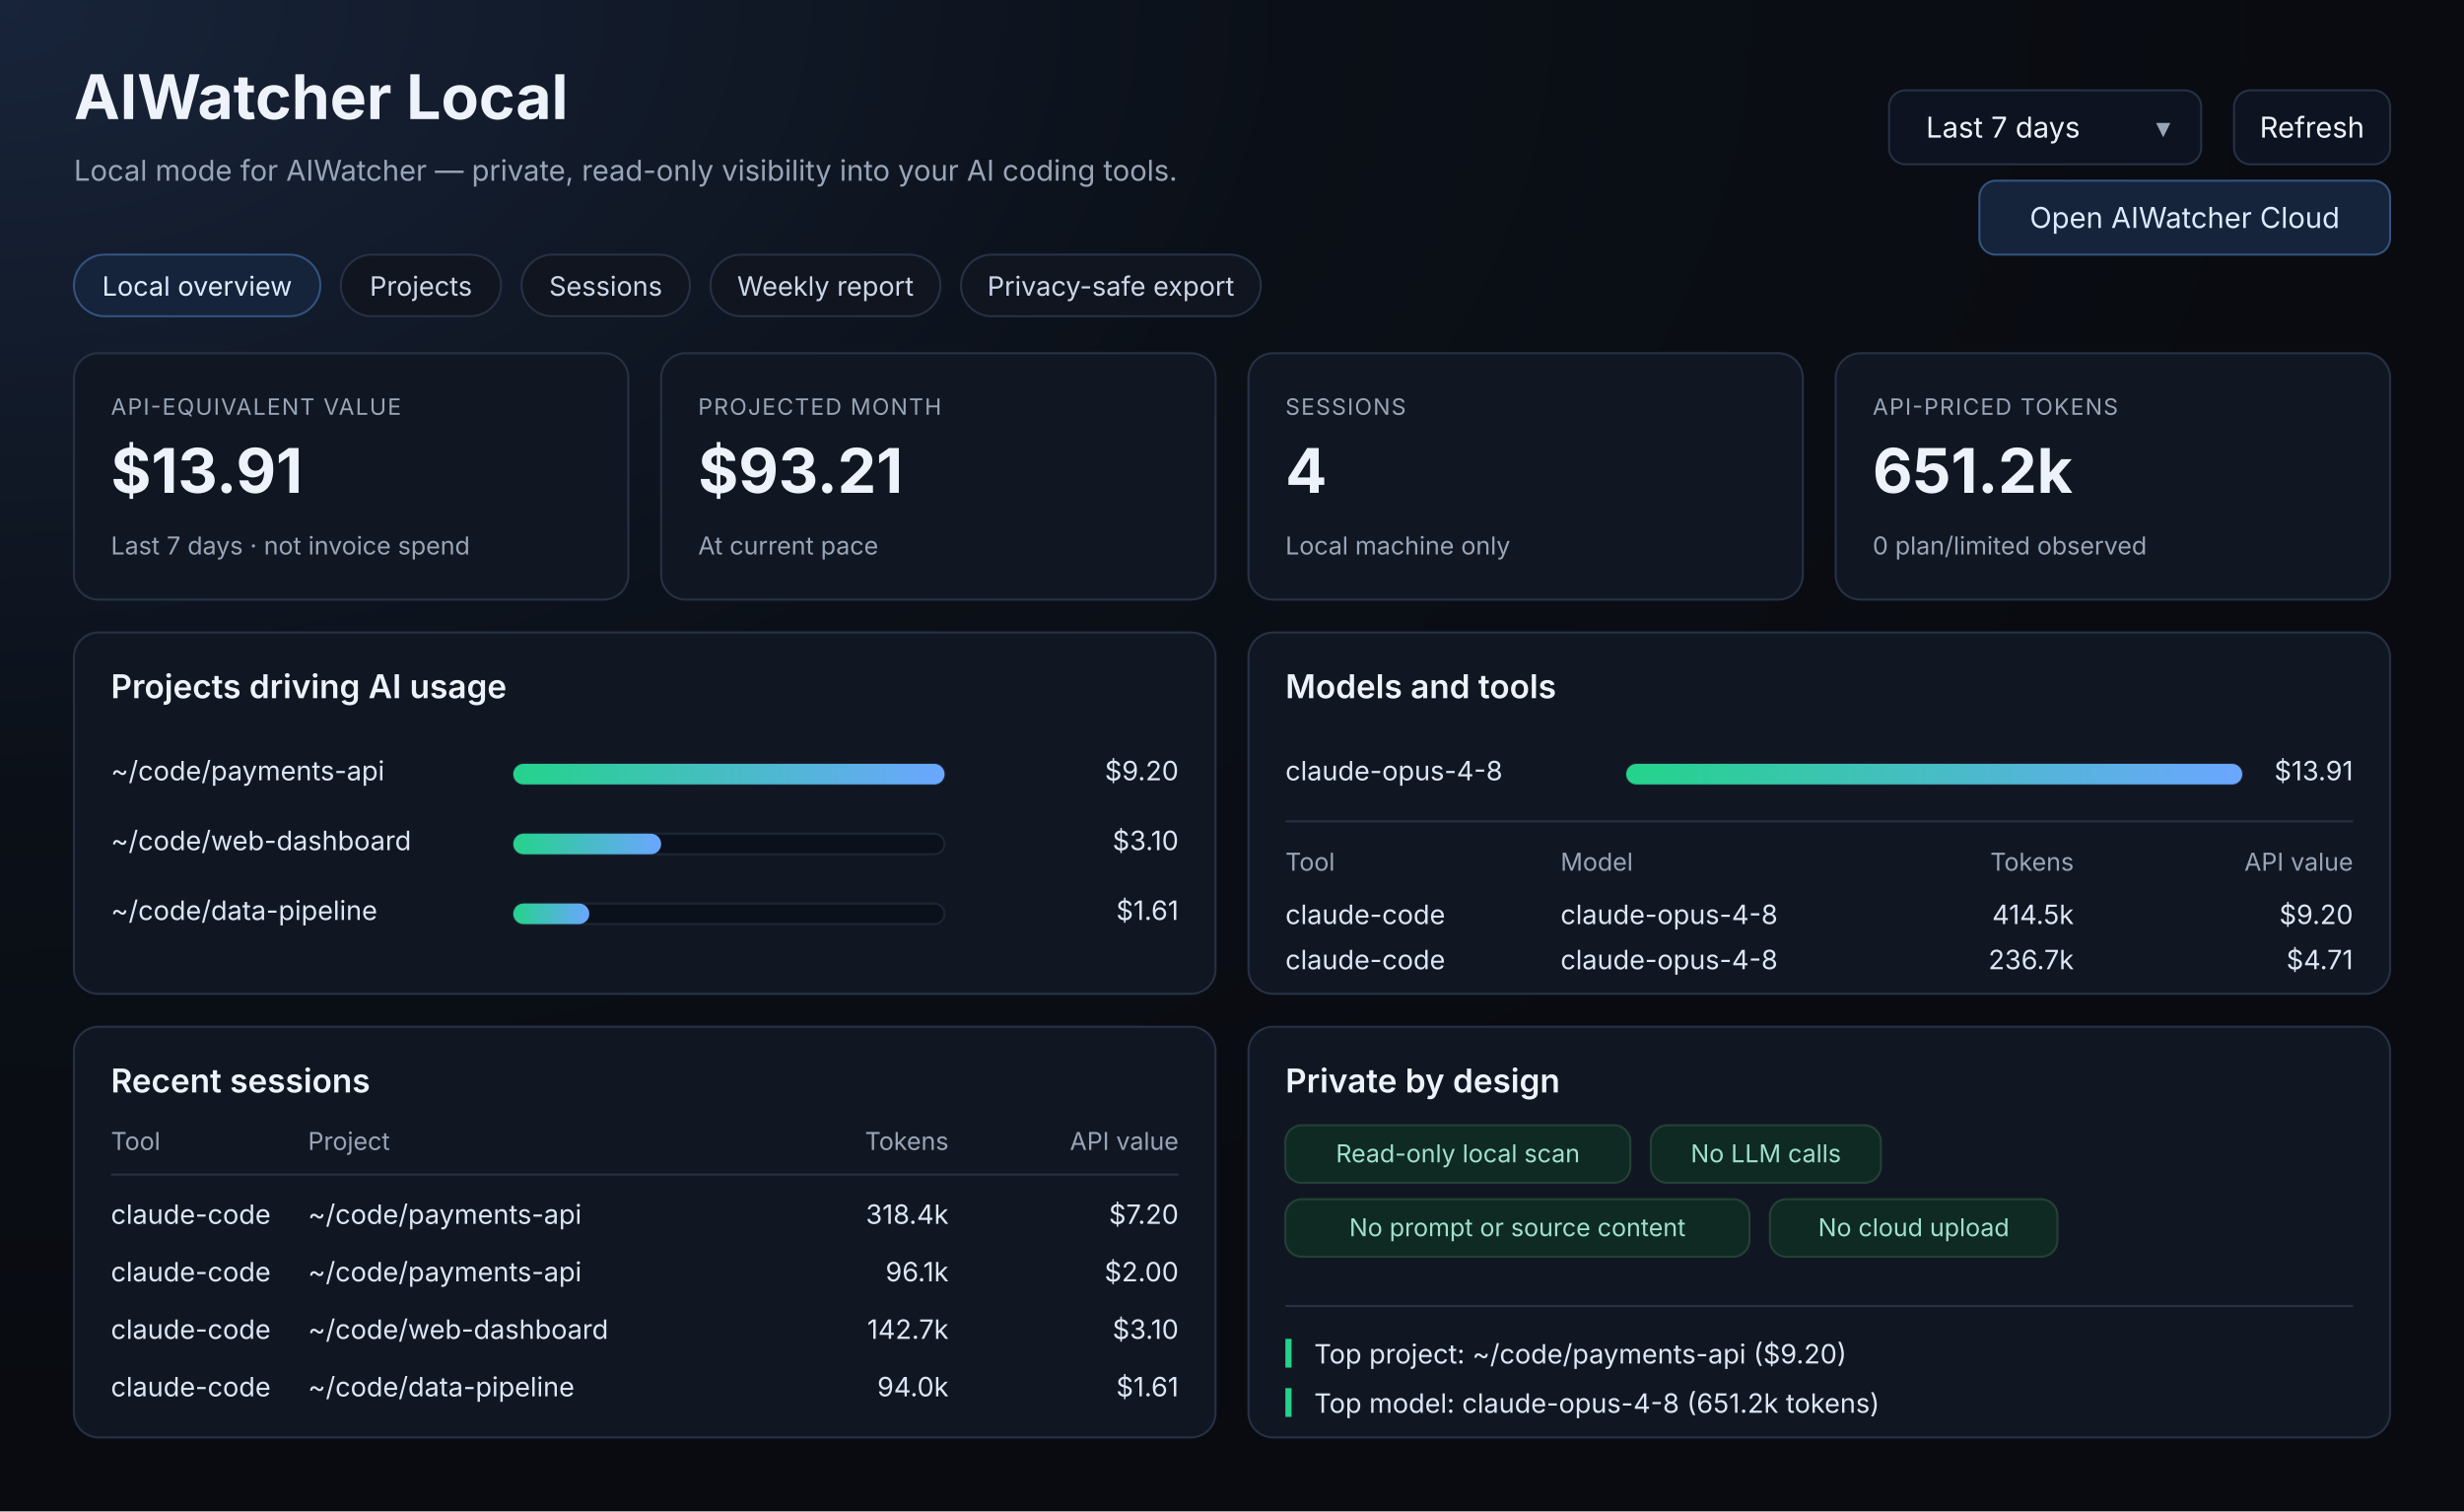
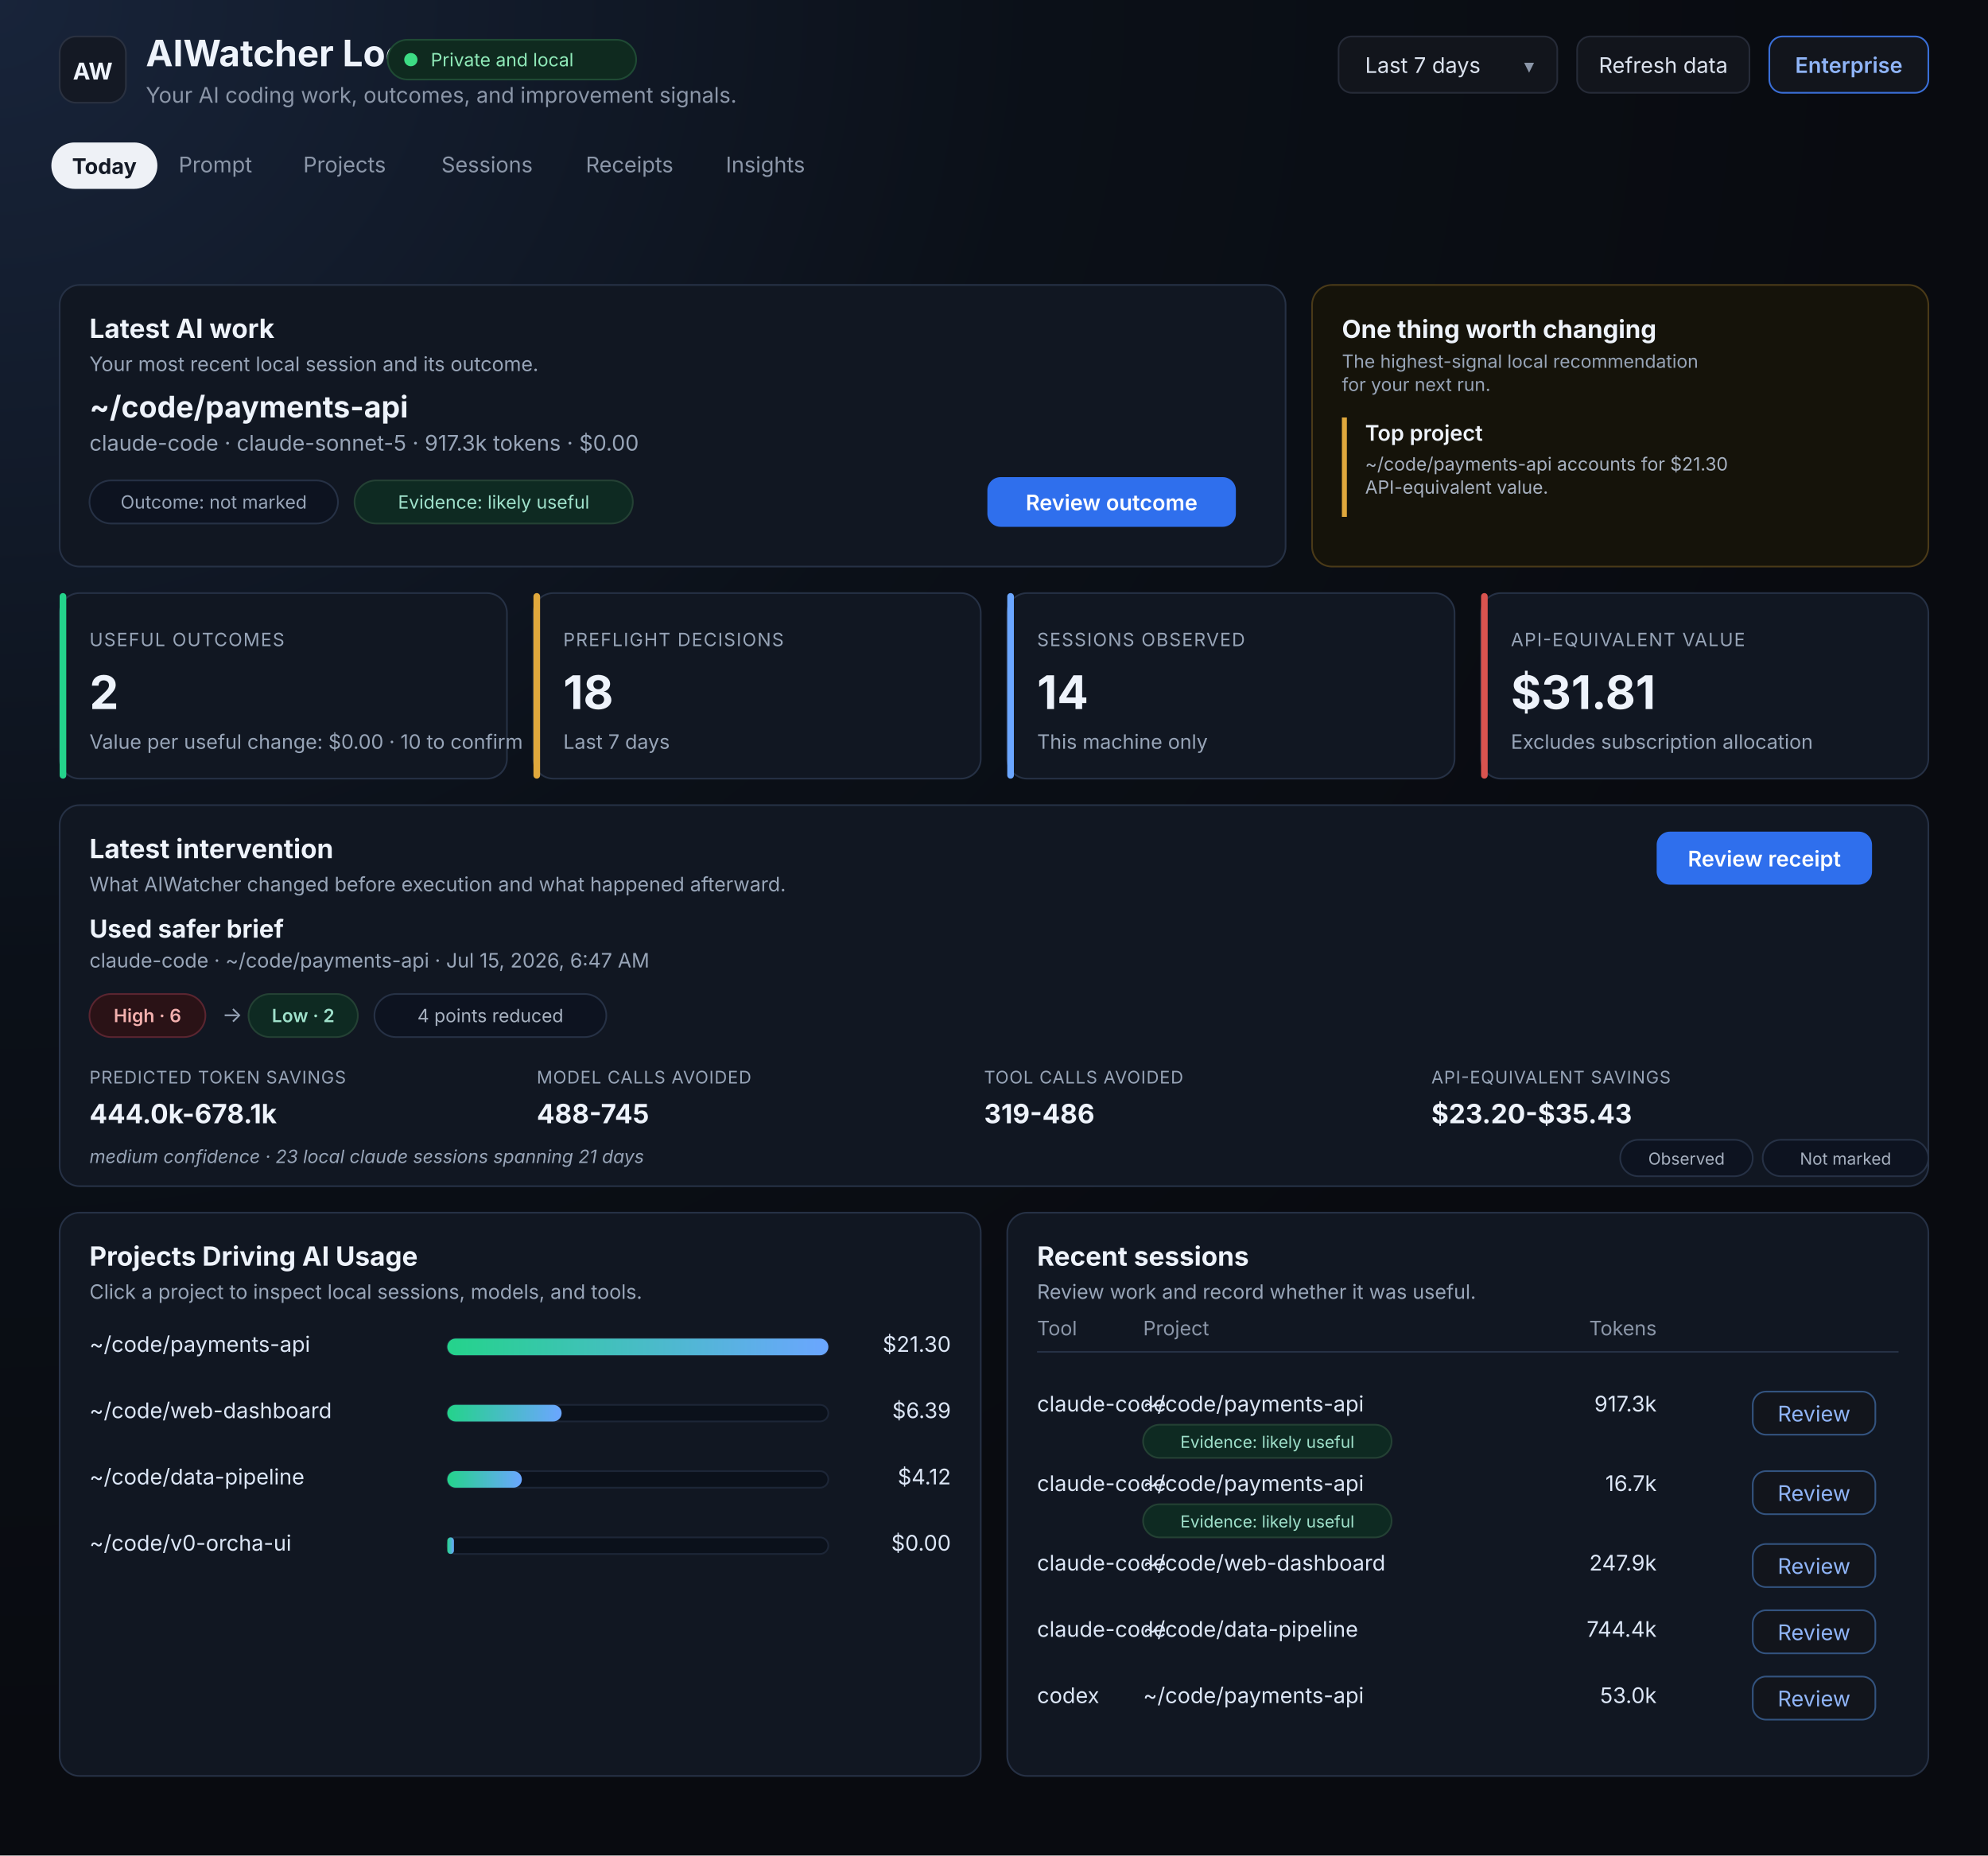
- <svg xmlns="http://www.w3.org/2000/svg" viewBox="0 0 1200 736" font-family="'Inter','Segoe UI',system-ui,-apple-system,sans-serif" role="img" aria-labelledby="t d">
+ <svg xmlns="http://www.w3.org/2000/svg" viewBox="0 0 1200 1120" font-family="'Inter','Segoe UI',system-ui,-apple-system,sans-serif" role="img" aria-labelledby="t-today d-today">
  <defs>
-     <radialGradient id="bg" cx="0%" cy="0%" r="95%">
+     <radialGradient id="bg-today" cx="0%" cy="0%" r="95%">
      <stop offset="0" stop-color="#18243a" />
      <stop offset="0.55" stop-color="#0b1018" />
      <stop offset="1" stop-color="#090b10" />
    </radialGradient>
-     <linearGradient id="bar" x1="0" y1="0" x2="1" y2="0">
+     <linearGradient id="bar-today" x1="0" y1="0" x2="1" y2="0">
      <stop offset="0" stop-color="#24d38b" />
      <stop offset="1" stop-color="#6ba6ff" />
    </linearGradient>
  </defs>
-   <rect width="1200" height="736" fill="url(#bg)" />
-   <text x="36" y="58" font-size="30" font-weight="700" fill="#eef3fb">AIWatcher Local</text>
-   <text x="36" y="88" font-size="14" fill="#98a5b8">Local mode for AIWatcher — private, read-only visibility into your AI coding tools.</text>
-   <rect x="920" y="44" width="152" height="36" rx="8" fill="#0d1320" stroke="#263145" />
-   <text x="938" y="67" font-size="14" fill="#eef3fb">Last 7 days</text>
-   <text x="1050" y="67" font-size="14" fill="#98a5b8">▾</text>
-   <rect x="1088" y="44" width="76" height="36" rx="8" fill="#0d1320" stroke="#263145" />
-   <text x="1126" y="67" font-size="14" fill="#eef3fb" text-anchor="middle">Refresh</text>
-   <rect x="964" y="88" width="200" height="36" rx="8" fill="#15233b" stroke="#33537f" />
-   <text x="1064" y="111" font-size="14" fill="#dcebff" text-anchor="middle">Open AIWatcher Cloud</text>
+   <rect width="1200" height="1120" fill="url(#bg-today)" />
+   <rect x="36" y="22" width="40" height="40" rx="10" fill="#141924" stroke="#2a3140" />
+   <text x="56" y="48" font-size="14" font-weight="700" fill="#eef3fb" text-anchor="middle">AW</text>
+   <text x="88" y="40" font-size="22" font-weight="700" fill="#eef3fb">AIWatcher Local</text>
+   <rect x="234" y="24" width="150" height="24" rx="12" fill="#0f2a1f" stroke="#1f4a34" />
+   <circle cx="248" cy="36" r="4" fill="#3ddc84" />
+   <text x="260" y="40" font-size="11" fill="#8fe9b8">Private and local</text>
+   <text x="88" y="62" font-size="13" fill="#8b96a8">Your AI coding work, outcomes, and improvement signals.</text>
+   <rect x="808" y="22" width="132" height="34" rx="8" fill="#12151c" stroke="#262b38" />
+   <text x="824" y="44" font-size="13" fill="#dbe2ee">Last 7 days</text>
+   <text x="926" y="44" font-size="12" fill="#8b96a8" text-anchor="end">▾</text>
+   <rect x="952" y="22" width="104" height="34" rx="8" fill="#12151c" stroke="#262b38" />
+   <text x="1004" y="44" font-size="13" fill="#dbe2ee" text-anchor="middle">Refresh data</text>
+   <rect x="1068" y="22" width="96" height="34" rx="8" fill="#12151c" stroke="#3a6fd8" />
+   <text x="1116" y="44" font-size="13" font-weight="600" fill="#8fb4f7" text-anchor="middle">Enterprise</text>
  <g font-size="13">
-     <rect x="36" y="124" width="120" height="30" rx="15" fill="#15233b" stroke="#33537f" />
-     <text x="96" y="144" fill="#dcebff" text-anchor="middle">Local overview</text>
-     <rect x="166" y="124" width="78" height="30" rx="15" fill="#11151f" stroke="#263145" />
-     <text x="205" y="144" fill="#cbd7e9" text-anchor="middle">Projects</text>
-     <rect x="254" y="124" width="82" height="30" rx="15" fill="#11151f" stroke="#263145" />
-     <text x="295" y="144" fill="#cbd7e9" text-anchor="middle">Sessions</text>
-     <rect x="346" y="124" width="112" height="30" rx="15" fill="#11151f" stroke="#263145" />
-     <text x="402" y="144" fill="#cbd7e9" text-anchor="middle">Weekly report</text>
-     <rect x="468" y="124" width="146" height="30" rx="15" fill="#11151f" stroke="#263145" />
-     <text x="541" y="144" fill="#cbd7e9" text-anchor="middle">Privacy-safe export</text>
+     <rect x="31" y="86" width="64" height="28" rx="14" fill="#eef1f6" />
+     <text x="63" y="105" fill="#141a26" font-weight="700" text-anchor="middle">Today</text>
+     <text x="130" y="104" fill="#8b96a8" text-anchor="middle">Prompt</text>
+     <text x="208" y="104" fill="#8b96a8" text-anchor="middle">Projects</text>
+     <text x="294" y="104" fill="#8b96a8" text-anchor="middle">Sessions</text>
+     <text x="380" y="104" fill="#8b96a8" text-anchor="middle">Receipts</text>
+     <text x="462" y="104" fill="#8b96a8" text-anchor="middle">Insights</text>
  </g>
-   <g>
-     <rect x="36" y="172" width="270" height="120" rx="12" fill="#111722" stroke="#263145" />
-     <text x="54" y="202" font-size="11" letter-spacing="0.6" fill="#98a5b8">API-EQUIVALENT VALUE</text>
-     <text x="54" y="240" font-size="30" font-weight="700" fill="#eef3fb">$13.91</text>
-     <text x="54" y="270" font-size="12" fill="#98a5b8">Last 7 days · not invoice spend</text>
-     <rect x="322" y="172" width="270" height="120" rx="12" fill="#111722" stroke="#263145" />
-     <text x="340" y="202" font-size="11" letter-spacing="0.6" fill="#98a5b8">PROJECTED MONTH</text>
-     <text x="340" y="240" font-size="30" font-weight="700" fill="#eef3fb">$93.21</text>
-     <text x="340" y="270" font-size="12" fill="#98a5b8">At current pace</text>
-     <rect x="608" y="172" width="270" height="120" rx="12" fill="#111722" stroke="#263145" />
-     <text x="626" y="202" font-size="11" letter-spacing="0.6" fill="#98a5b8">SESSIONS</text>
-     <text x="626" y="240" font-size="30" font-weight="700" fill="#eef3fb">4</text>
-     <text x="626" y="270" font-size="12" fill="#98a5b8">Local machine only</text>
-     <rect x="894" y="172" width="270" height="120" rx="12" fill="#111722" stroke="#263145" />
-     <text x="912" y="202" font-size="11" letter-spacing="0.6" fill="#98a5b8">API-PRICED TOKENS</text>
-     <text x="912" y="240" font-size="30" font-weight="700" fill="#eef3fb">651.2k</text>
-     <text x="912" y="270" font-size="12" fill="#98a5b8">0 plan/limited observed</text>
+   <rect x="36" y="172" width="740" height="170" rx="12" fill="#111722" stroke="#263145" />
+   <text x="54" y="204" font-size="16" font-weight="700" fill="#eef3fb">Latest AI work</text>
+   <text x="54" y="224" font-size="12" fill="#98a5b8">Your most recent local session and its outcome.</text>
+   <text x="54" y="252" font-size="18" font-weight="700" fill="#eef3fb">~/code/payments-api</text>
+   <text x="54" y="272" font-size="13" fill="#98a5b8">claude-code · claude-sonnet-5 · 917.3k tokens · $0.00</text>
+   <rect x="54" y="290" width="150" height="26" rx="13" fill="#0d1320" stroke="#263145" />
+   <text x="129" y="307" font-size="11" fill="#98a5b8" text-anchor="middle">Outcome: not marked</text>
+   <rect x="214" y="290" width="168" height="26" rx="13" fill="#0e2a22" stroke="#244134" />
+   <text x="298" y="307" font-size="11" fill="#9fe1cb" text-anchor="middle">Evidence: likely useful</text>
+   <rect x="596" y="288" width="150" height="30" rx="8" fill="#2f6fed" />
+   <text x="671" y="308" font-size="13" font-weight="600" fill="#ffffff" text-anchor="middle">Review outcome</text>
+   <rect x="792" y="172" width="372" height="170" rx="12" fill="#15130a" stroke="#4a3a18" />
+   <text x="810" y="204" font-size="15" font-weight="700" fill="#eef3fb">One thing worth changing</text>
+   <text x="810" y="222" font-size="11" fill="#98a5b8">The highest-signal local recommendation</text>
+   <text x="810" y="236" font-size="11" fill="#98a5b8">for your next run.</text>
+   <rect x="810" y="252" width="3" height="60" fill="#e0a83c" />
+   <text x="824" y="266" font-size="13" font-weight="600" fill="#eef3fb">Top project</text>
+   <text x="824" y="284" font-size="11" fill="#a7b1c0">~/code/payments-api accounts for $21.30</text>
+   <text x="824" y="298" font-size="11" fill="#a7b1c0">API-equivalent value.</text>
+   <rect x="36" y="358" width="270" height="112" rx="12" fill="#111722" stroke="#263145" />
+   <rect x="36" y="358" width="4" height="112" rx="2" fill="#24d38b" />
+   <text x="54" y="390" font-size="11" letter-spacing="0.6" fill="#98a5b8">USEFUL OUTCOMES</text>
+   <text x="54" y="428" font-size="28" font-weight="700" fill="#eef3fb">2</text>
+   <text x="54" y="452" font-size="12" fill="#98a5b8">Value per useful change: $0.00 · 10 to confirm</text>
+   <rect x="322" y="358" width="270" height="112" rx="12" fill="#111722" stroke="#263145" />
+   <rect x="322" y="358" width="4" height="112" rx="2" fill="#e0a83c" />
+   <text x="340" y="390" font-size="11" letter-spacing="0.6" fill="#98a5b8">PREFLIGHT DECISIONS</text>
+   <text x="340" y="428" font-size="28" font-weight="700" fill="#eef3fb">18</text>
+   <text x="340" y="452" font-size="12" fill="#98a5b8">Last 7 days</text>
+   <rect x="608" y="358" width="270" height="112" rx="12" fill="#111722" stroke="#263145" />
+   <rect x="608" y="358" width="4" height="112" rx="2" fill="#6ba6ff" />
+   <text x="626" y="390" font-size="11" letter-spacing="0.6" fill="#98a5b8">SESSIONS OBSERVED</text>
+   <text x="626" y="428" font-size="28" font-weight="700" fill="#eef3fb">14</text>
+   <text x="626" y="452" font-size="12" fill="#98a5b8">This machine only</text>
+   <rect x="894" y="358" width="270" height="112" rx="12" fill="#111722" stroke="#263145" />
+   <rect x="894" y="358" width="4" height="112" rx="2" fill="#d9534f" />
+   <text x="912" y="390" font-size="11" letter-spacing="0.6" fill="#98a5b8">API-EQUIVALENT VALUE</text>
+   <text x="912" y="428" font-size="28" font-weight="700" fill="#eef3fb">$31.81</text>
+   <text x="912" y="452" font-size="12" fill="#98a5b8">Excludes subscription allocation</text>
+   <rect x="36" y="486" width="1128" height="230" rx="12" fill="#111722" stroke="#263145" />
+   <text x="54" y="518" font-size="16" font-weight="700" fill="#eef3fb">Latest intervention</text>
+   <text x="54" y="538" font-size="12" fill="#98a5b8">What AIWatcher changed before execution and what happened afterward.</text>
+   <rect x="1000" y="502" width="130" height="32" rx="8" fill="#2f6fed" />
+   <text x="1065" y="523" font-size="13" font-weight="600" fill="#ffffff" text-anchor="middle">Review receipt</text>
+   <text x="54" y="566" font-size="15" font-weight="700" fill="#eef3fb">Used safer brief</text>
+   <text x="54" y="584" font-size="12" fill="#98a5b8">claude-code · ~/code/payments-api · Jul 15, 2026, 6:47 AM</text>
+   <rect x="54" y="600" width="70" height="26" rx="13" fill="#2a1216" stroke="#5a2530" />
+   <text x="89" y="617" font-size="11" font-weight="600" fill="#f3b0ae" text-anchor="middle">High · 6</text>
+   <text x="134" y="617" font-size="13" fill="#98a5b8">→</text>
+   <rect x="150" y="600" width="66" height="26" rx="13" fill="#0e2a22" stroke="#244134" />
+   <text x="183" y="617" font-size="11" font-weight="600" fill="#9fe1cb" text-anchor="middle">Low · 2</text>
+   <rect x="226" y="600" width="140" height="26" rx="13" fill="#0d1320" stroke="#263145" />
+   <text x="296" y="617" font-size="11" fill="#a7b1c0" text-anchor="middle">4 points reduced</text>
+   <g font-size="10.5" fill="#98a5b8" letter-spacing="0.4">
+     <text x="54" y="654">PREDICTED TOKEN SAVINGS</text>
+     <text x="324" y="654">MODEL CALLS AVOIDED</text>
+     <text x="594" y="654">TOOL CALLS AVOIDED</text>
+     <text x="864" y="654">API-EQUIVALENT SAVINGS</text>
  </g>
-   <rect x="36" y="308" width="556" height="176" rx="12" fill="#111722" stroke="#263145" />
-   <text x="54" y="340" font-size="16" font-weight="600" fill="#eef3fb">Projects driving AI usage</text>
+   <g font-size="16" font-weight="700" fill="#eef3fb">
+     <text x="54" y="678">444.0k-678.1k</text>
+     <text x="324" y="678">488-745</text>
+     <text x="594" y="678">319-486</text>
+     <text x="864" y="678">$23.20-$35.43</text>
+   </g>
+   <text x="54" y="702" font-size="11" fill="#98a5b8" font-style="italic">medium confidence · 23 local claude sessions spanning 21 days</text>
+   <rect x="978" y="688" width="80" height="22" rx="11" fill="#0d1320" stroke="#263145" />
+   <text x="1018" y="703" font-size="10" fill="#a7b1c0" text-anchor="middle">Observed</text>
+   <rect x="1064" y="688" width="100" height="22" rx="11" fill="#0d1320" stroke="#263145" />
+   <text x="1114" y="703" font-size="10" fill="#a7b1c0" text-anchor="middle">Not marked</text>
+   <rect x="36" y="732" width="556" height="340" rx="12" fill="#111722" stroke="#263145" />
+   <text x="54" y="764" font-size="16" font-weight="700" fill="#eef3fb">Projects Driving AI Usage</text>
+   <text x="54" y="784" font-size="12" fill="#98a5b8">Click a project to inspect local sessions, models, and tools.</text>
  <g font-size="13">
-     <text x="54" y="380" fill="#dce6f6">~/code/payments-api</text>
-     <rect x="250" y="372" width="210" height="10" rx="5" fill="#0b111b" stroke="#1d2637" />
-     <rect x="250" y="372" width="210" height="10" rx="5" fill="url(#bar)" />
-     <text x="574" y="380" fill="#dce6f6" text-anchor="end">$9.20</text>
-     <text x="54" y="414" fill="#dce6f6">~/code/web-dashboard</text>
-     <rect x="250" y="406" width="210" height="10" rx="5" fill="#0b111b" stroke="#1d2637" />
-     <rect x="250" y="406" width="72" height="10" rx="5" fill="url(#bar)" />
-     <text x="574" y="414" fill="#dce6f6" text-anchor="end">$3.10</text>
-     <text x="54" y="448" fill="#dce6f6">~/code/data-pipeline</text>
-     <rect x="250" y="440" width="210" height="10" rx="5" fill="#0b111b" stroke="#1d2637" />
-     <rect x="250" y="440" width="37" height="10" rx="5" fill="url(#bar)" />
-     <text x="574" y="448" fill="#dce6f6" text-anchor="end">$1.61</text>
+     <text x="54" y="816" fill="#dce6f6">~/code/payments-api</text>
+     <rect x="270" y="808" width="230" height="10" rx="5" fill="#0b111b" stroke="#1d2637" />
+     <rect x="270" y="808" width="230" height="10" rx="5" fill="url(#bar-today)" />
+     <text x="574" y="816" fill="#dce6f6" text-anchor="end">$21.30</text>
+     <text x="54" y="856" fill="#dce6f6">~/code/web-dashboard</text>
+     <rect x="270" y="848" width="230" height="10" rx="5" fill="#0b111b" stroke="#1d2637" />
+     <rect x="270" y="848" width="69" height="10" rx="5" fill="url(#bar-today)" />
+     <text x="574" y="856" fill="#dce6f6" text-anchor="end">$6.39</text>
+     <text x="54" y="896" fill="#dce6f6">~/code/data-pipeline</text>
+     <rect x="270" y="888" width="230" height="10" rx="5" fill="#0b111b" stroke="#1d2637" />
+     <rect x="270" y="888" width="45" height="10" rx="5" fill="url(#bar-today)" />
+     <text x="574" y="896" fill="#dce6f6" text-anchor="end">$4.12</text>
+     <text x="54" y="936" fill="#dce6f6">~/code/v0-orcha-ui</text>
+     <rect x="270" y="928" width="230" height="10" rx="5" fill="#0b111b" stroke="#1d2637" />
+     <rect x="270" y="928" width="4" height="10" rx="2" fill="url(#bar-today)" />
+     <text x="574" y="936" fill="#dce6f6" text-anchor="end">$0.00</text>
  </g>
-   <rect x="608" y="308" width="556" height="176" rx="12" fill="#111722" stroke="#263145" />
-   <text x="626" y="340" font-size="16" font-weight="600" fill="#eef3fb">Models and tools</text>
+   <rect x="608" y="732" width="556" height="340" rx="12" fill="#111722" stroke="#263145" />
+   <text x="626" y="764" font-size="16" font-weight="700" fill="#eef3fb">Recent sessions</text>
+   <text x="626" y="784" font-size="12" fill="#98a5b8">Review work and record whether it was useful.</text>
+   <g font-size="12" fill="#8b96a8">
+     <text x="626" y="806">Tool</text>
+     <text x="690" y="806">Project</text>
+     <text x="1000" y="806" text-anchor="end">Tokens</text>
+   </g>
+   <line x1="626" y1="816" x2="1146" y2="816" stroke="#263145" />
  <g font-size="13">
-     <text x="626" y="380" fill="#dce6f6">claude-opus-4-8</text>
-     <rect x="792" y="372" width="300" height="10" rx="5" fill="#0b111b" stroke="#1d2637" />
-     <rect x="792" y="372" width="300" height="10" rx="5" fill="url(#bar)" />
-     <text x="1146" y="380" fill="#dce6f6" text-anchor="end">$13.91</text>
+     <text x="626" y="852" fill="#dce6f6">claude-code</text>
+     <text x="690" y="852" fill="#dce6f6">~/code/payments-api</text>
+     <rect x="690" y="860" width="150" height="20" rx="10" fill="#0e2a22" stroke="#244134" />
+     <text x="765" y="874" font-size="10" fill="#9fe1cb" text-anchor="middle">Evidence: likely useful</text>
+     <text x="1000" y="852" fill="#dce6f6" text-anchor="end">917.3k</text>
+     <rect x="1058" y="840" width="74" height="26" rx="8" fill="#12151c" stroke="#33537f" />
+     <text x="1095" y="858" fill="#8fb4f7" text-anchor="middle">Review</text>
  </g>
-   <line x1="626" y1="400" x2="1146" y2="400" stroke="#263145" />
-   <g font-size="12" fill="#98a5b8">
-     <text x="626" y="424">Tool</text>
-     <text x="760" y="424">Model</text>
-     <text x="1010" y="424" text-anchor="end">Tokens</text>
-     <text x="1146" y="424" text-anchor="end">API value</text>
+   <g font-size="13">
+     <text x="626" y="900" fill="#dce6f6">claude-code</text>
+     <text x="690" y="900" fill="#dce6f6">~/code/payments-api</text>
+     <rect x="690" y="908" width="150" height="20" rx="10" fill="#0e2a22" stroke="#244134" />
+     <text x="765" y="922" font-size="10" fill="#9fe1cb" text-anchor="middle">Evidence: likely useful</text>
+     <text x="1000" y="900" fill="#dce6f6" text-anchor="end">16.7k</text>
+     <rect x="1058" y="888" width="74" height="26" rx="8" fill="#12151c" stroke="#33537f" />
+     <text x="1095" y="906" fill="#8fb4f7" text-anchor="middle">Review</text>
  </g>
-   <g font-size="13" fill="#dce6f6">
-     <text x="626" y="450">claude-code</text>
-     <text x="760" y="450">claude-opus-4-8</text>
-     <text x="1010" y="450" text-anchor="end">414.5k</text>
-     <text x="1146" y="450" text-anchor="end">$9.20</text>
-     <text x="626" y="472">claude-code</text>
-     <text x="760" y="472">claude-opus-4-8</text>
-     <text x="1010" y="472" text-anchor="end">236.7k</text>
-     <text x="1146" y="472" text-anchor="end">$4.71</text>
+   <g font-size="13">
+     <text x="626" y="948" fill="#dce6f6">claude-code</text>
+     <text x="690" y="948" fill="#dce6f6">~/code/web-dashboard</text>
+     <text x="1000" y="948" fill="#dce6f6" text-anchor="end">247.9k</text>
+     <rect x="1058" y="932" width="74" height="26" rx="8" fill="#12151c" stroke="#33537f" />
+     <text x="1095" y="950" fill="#8fb4f7" text-anchor="middle">Review</text>
  </g>
-   <rect x="36" y="500" width="556" height="200" rx="12" fill="#111722" stroke="#263145" />
-   <text x="54" y="532" font-size="16" font-weight="600" fill="#eef3fb">Recent sessions</text>
-   <g font-size="12" fill="#98a5b8">
-     <text x="54" y="560">Tool</text>
-     <text x="150" y="560">Project</text>
-     <text x="462" y="560" text-anchor="end">Tokens</text>
-     <text x="574" y="560" text-anchor="end">API value</text>
+   <g font-size="13">
+     <text x="626" y="988" fill="#dce6f6">claude-code</text>
+     <text x="690" y="988" fill="#dce6f6">~/code/data-pipeline</text>
+     <text x="1000" y="988" fill="#dce6f6" text-anchor="end">744.4k</text>
+     <rect x="1058" y="972" width="74" height="26" rx="8" fill="#12151c" stroke="#33537f" />
+     <text x="1095" y="990" fill="#8fb4f7" text-anchor="middle">Review</text>
  </g>
-   <line x1="54" y1="572" x2="574" y2="572" stroke="#263145" />
-   <g font-size="13" fill="#dce6f6">
-     <text x="54" y="596">claude-code</text>
-     <text x="150" y="596">~/code/payments-api</text>
-     <text x="462" y="596" text-anchor="end">318.4k</text>
-     <text x="574" y="596" text-anchor="end">$7.20</text>
-     <text x="54" y="624">claude-code</text>
-     <text x="150" y="624">~/code/payments-api</text>
-     <text x="462" y="624" text-anchor="end">96.1k</text>
-     <text x="574" y="624" text-anchor="end">$2.00</text>
-     <text x="54" y="652">claude-code</text>
-     <text x="150" y="652">~/code/web-dashboard</text>
-     <text x="462" y="652" text-anchor="end">142.7k</text>
-     <text x="574" y="652" text-anchor="end">$3.10</text>
-     <text x="54" y="680">claude-code</text>
-     <text x="150" y="680">~/code/data-pipeline</text>
-     <text x="462" y="680" text-anchor="end">94.0k</text>
-     <text x="574" y="680" text-anchor="end">$1.61</text>
+   <g font-size="13">
+     <text x="626" y="1028" fill="#dce6f6">codex</text>
+     <text x="690" y="1028" fill="#dce6f6">~/code/payments-api</text>
+     <text x="1000" y="1028" fill="#dce6f6" text-anchor="end">53.0k</text>
+     <rect x="1058" y="1012" width="74" height="26" rx="8" fill="#12151c" stroke="#33537f" />
+     <text x="1095" y="1030" fill="#8fb4f7" text-anchor="middle">Review</text>
  </g>
-   <rect x="608" y="500" width="556" height="200" rx="12" fill="#111722" stroke="#263145" />
-   <text x="626" y="532" font-size="16" font-weight="600" fill="#eef3fb">Private by design</text>
-   <g font-size="12">
-     <rect x="626" y="548" width="168" height="28" rx="8" fill="#0e2a22" stroke="#244134" />
-     <text x="710" y="566" fill="#9fe1cb" text-anchor="middle">Read-only local scan</text>
-     <rect x="804" y="548" width="112" height="28" rx="8" fill="#0e2a22" stroke="#244134" />
-     <text x="860" y="566" fill="#9fe1cb" text-anchor="middle">No LLM calls</text>
-     <rect x="626" y="584" width="226" height="28" rx="8" fill="#0e2a22" stroke="#244134" />
-     <text x="739" y="602" fill="#9fe1cb" text-anchor="middle">No prompt or source content</text>
-     <rect x="862" y="584" width="140" height="28" rx="8" fill="#0e2a22" stroke="#244134" />
-     <text x="932" y="602" fill="#9fe1cb" text-anchor="middle">No cloud upload</text>
-   </g>
-   <line x1="626" y1="636" x2="1146" y2="636" stroke="#263145" />
-   <rect x="626" y="652" width="3" height="14" fill="#24d38b" />
-   <text x="640" y="664" font-size="13" fill="#dce6f6">Top project: ~/code/payments-api ($9.20)</text>
-   <rect x="626" y="676" width="3" height="14" fill="#24d38b" />
-   <text x="640" y="688" font-size="13" fill="#dce6f6">Top model: claude-opus-4-8 (651.2k tokens)</text>
</svg>
